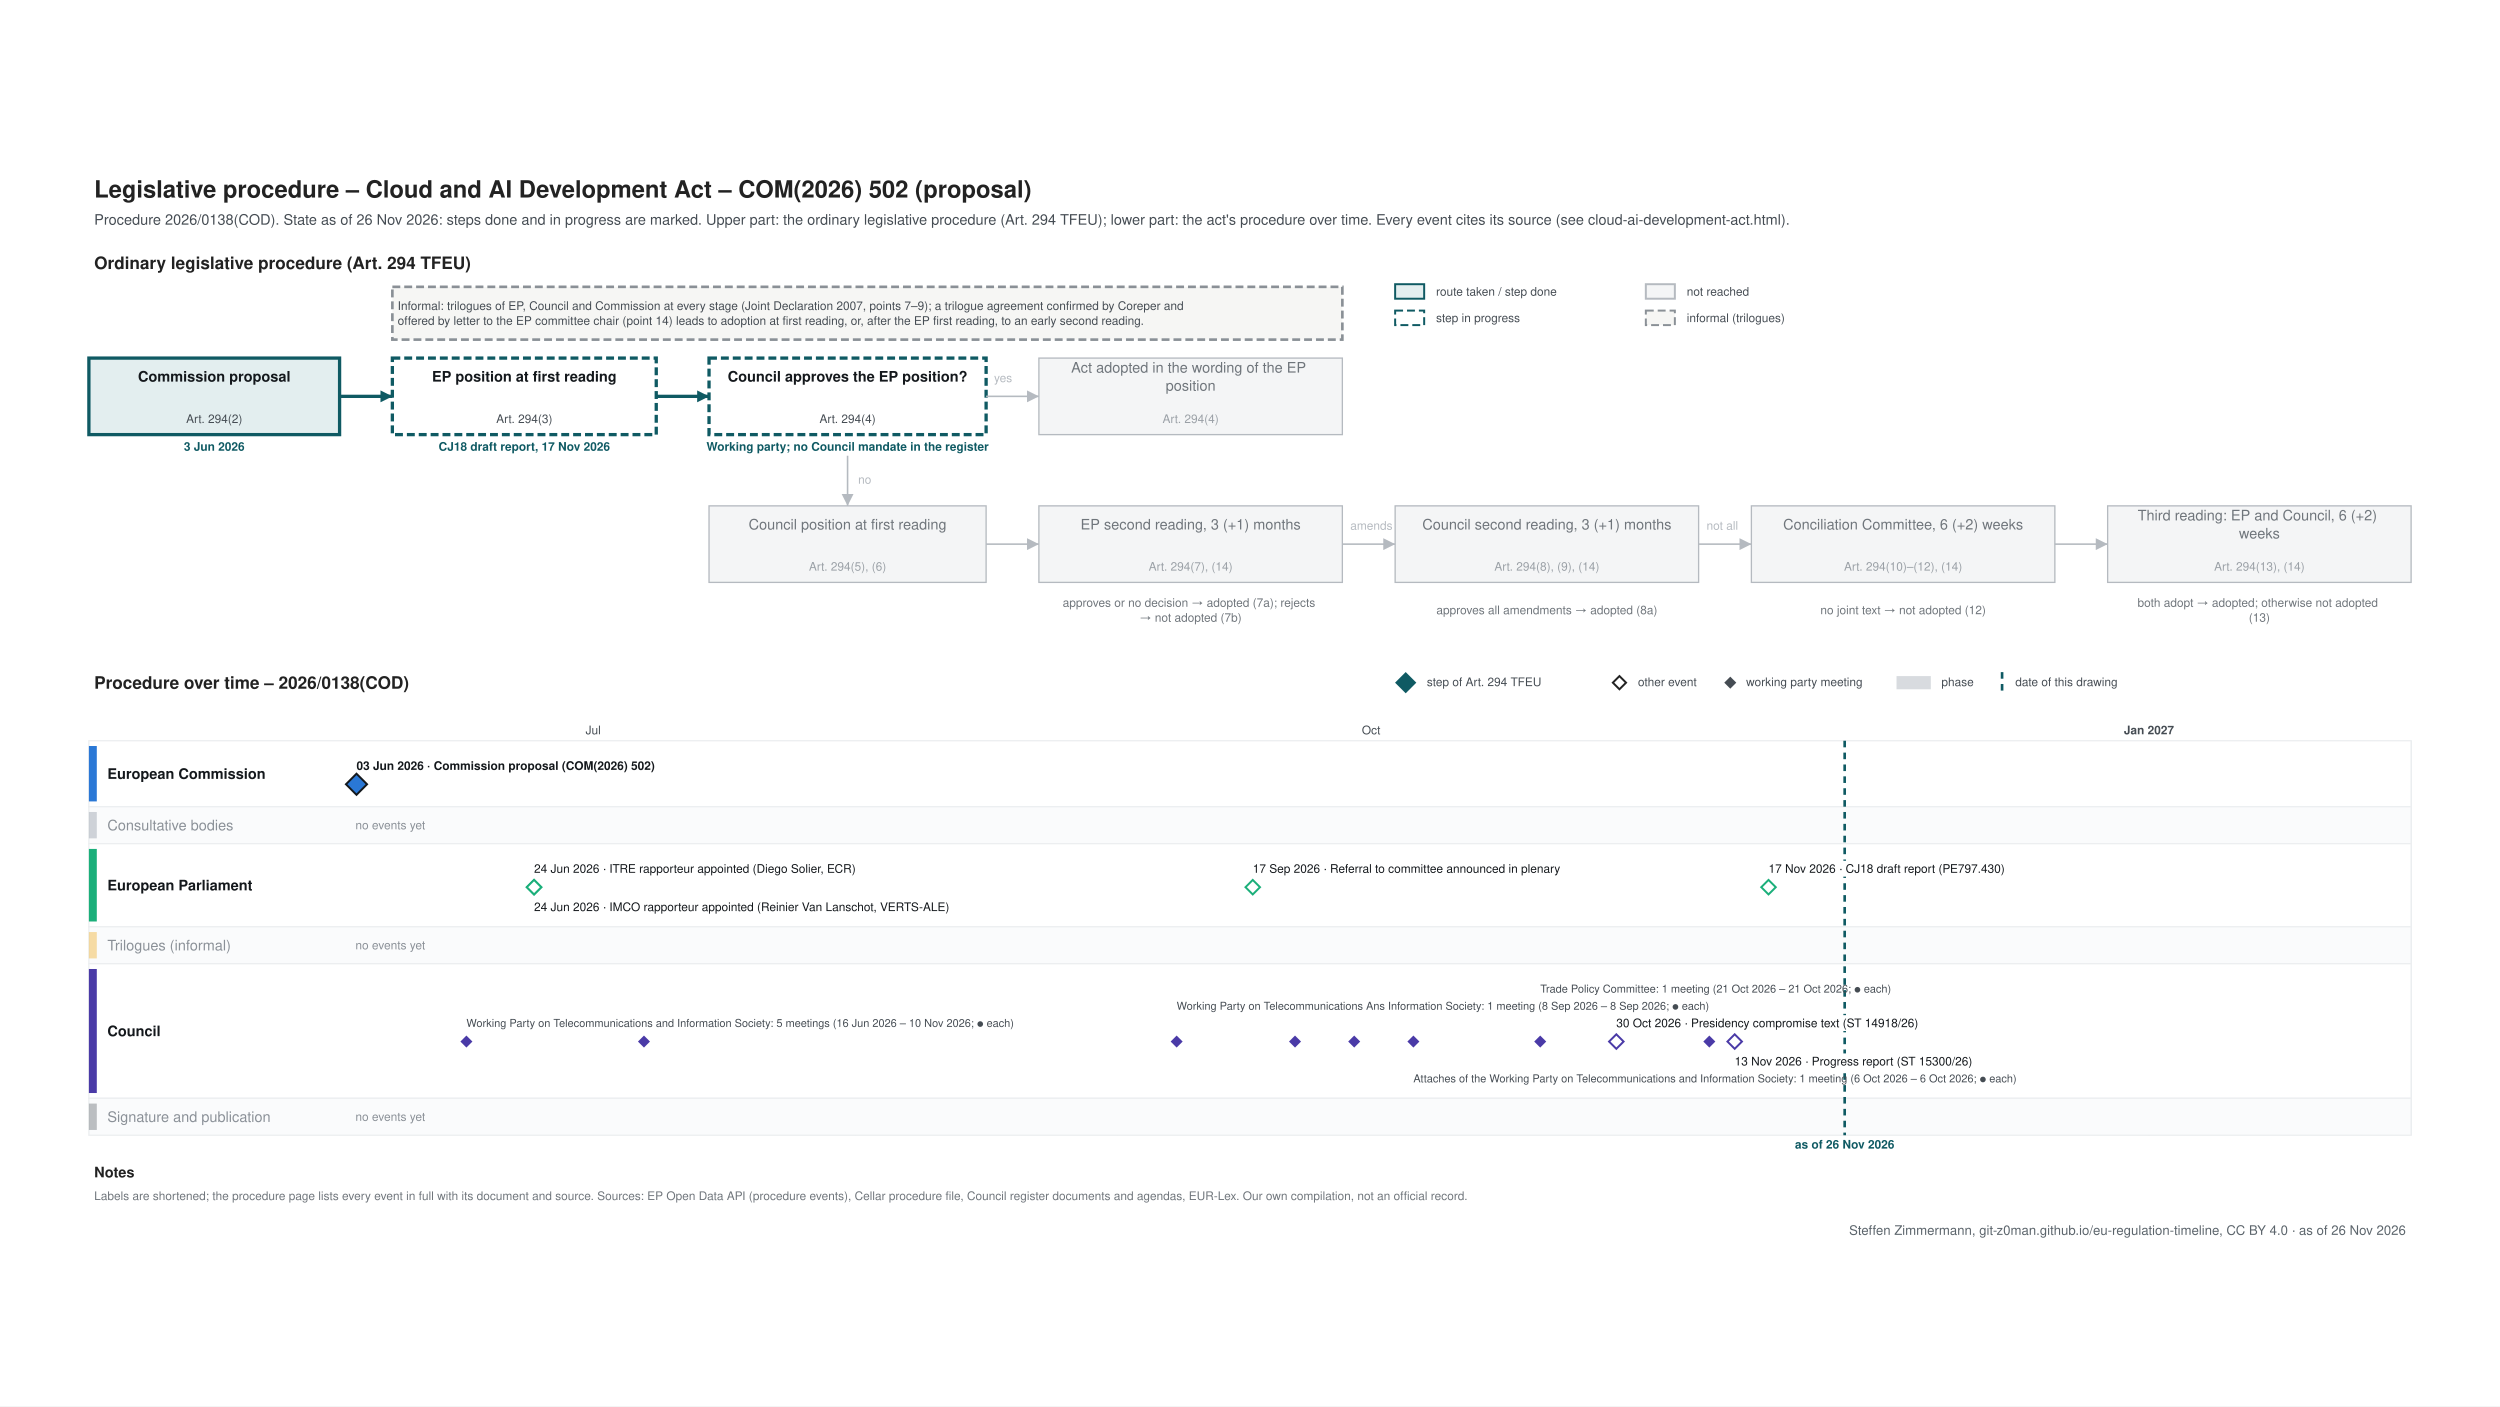
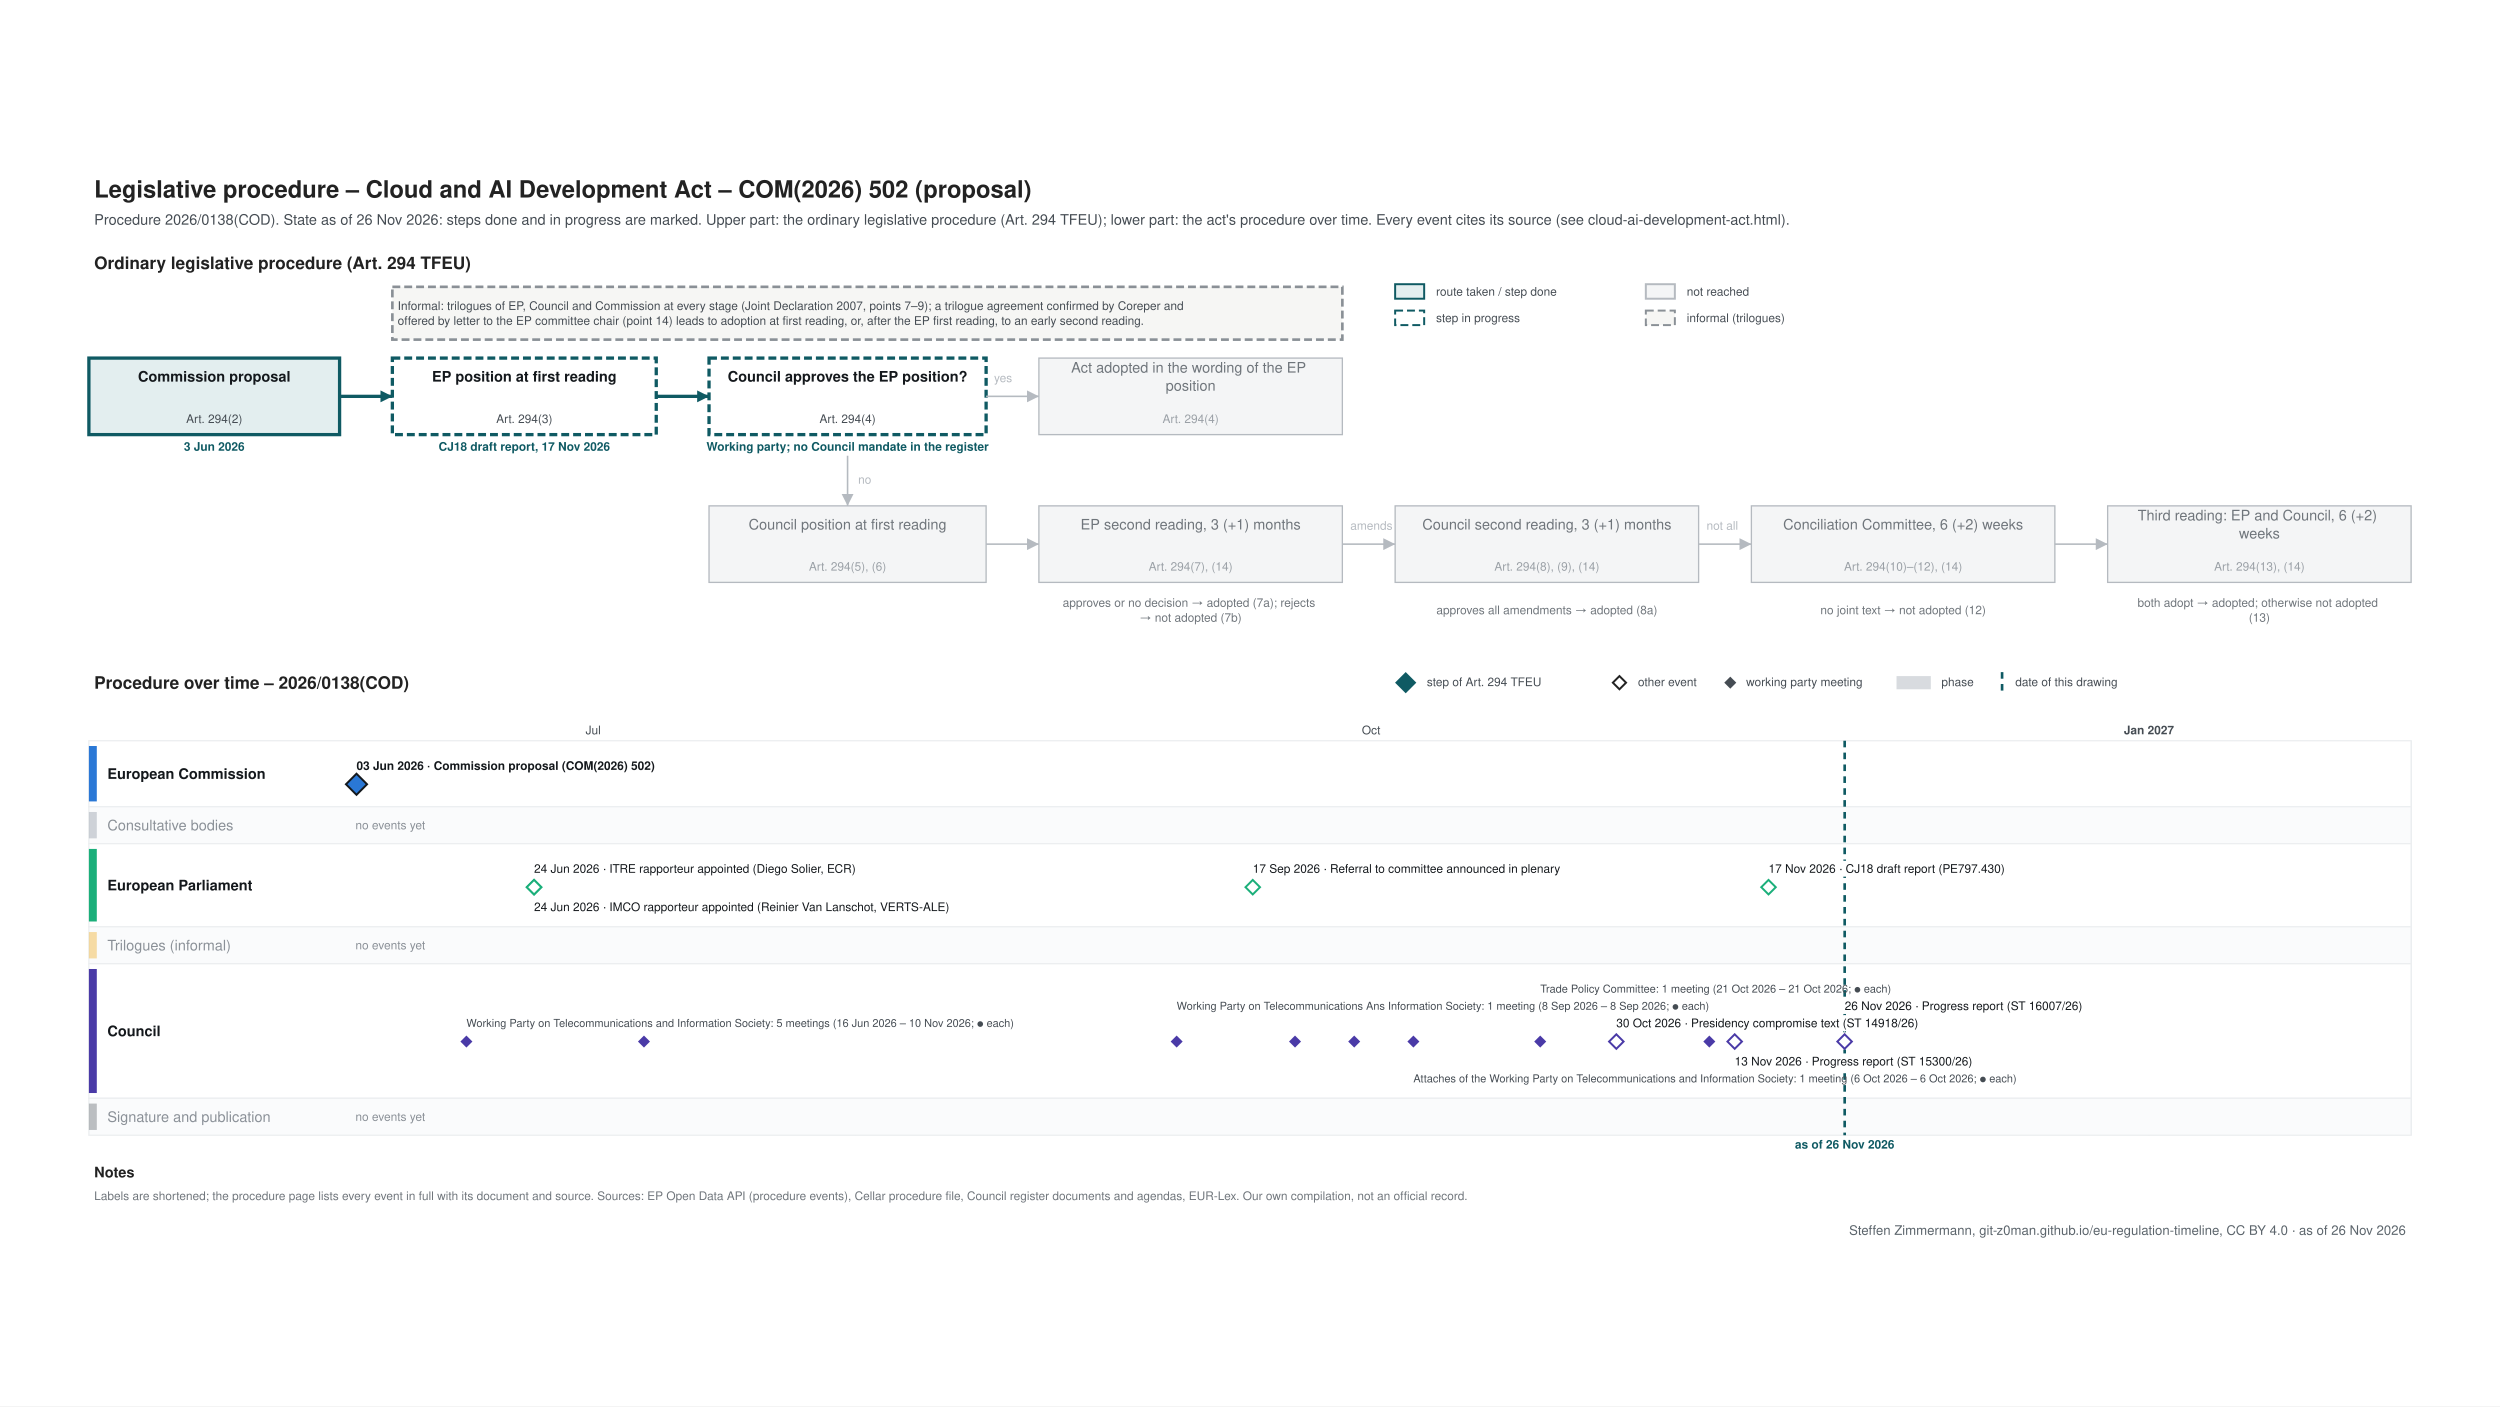
<svg xmlns="http://www.w3.org/2000/svg" xmlns:xlink="http://www.w3.org/1999/xlink" width="1920" height="1080" viewBox="0 0 1920 1080">
  <rect width="1920" height="1080" fill="#ffffff" />
  <svg font-family="&quot;Source Sans 3&quot;, Helvetica, Arial, sans-serif" x="48" y="48" width="1824" height="984" viewBox="0 0 1800 823" preserveAspectRatio="xMidYMid meet">
    <rect width="1800" height="823" fill="#ffffff" />
    <g class="procedure" data-route="" data-state="ongoing" data-as_of="2026-11-26">
      <text font-size="18" fill="#222222" text-anchor="start" font-weight="bold">
        <tspan x="24.0" y="28.3">Legislative procedure – Cloud and AI Development Act – COM(2026) 502 (proposal)</tspan>
      </text>
      <text font-size="11" fill="#454c53" text-anchor="start">
        <tspan x="24.0" y="48.9">Procedure 2026/0138(COD). State as of 26 Nov 2026: steps done and in progress are marked. Upper part: the ordinary legislative procedure (Art. 294 TFEU); lower part: the act's procedure over time. Every event cites its source (see cloud-ai-development-act.html).</tspan>
      </text>
      <text font-size="13" fill="#222222" text-anchor="start" font-weight="bold">
        <tspan x="24.0" y="82.5">Ordinary legislative procedure (Art. 294 TFEU)</tspan>
      </text>
      <rect x="1010.0" y="94.0" width="22.0" height="11.0" fill="#e3eeef" stroke="#0f5a63" stroke-width="1.5" />
      <text font-size="9" fill="#454c53" text-anchor="start">
        <tspan x="1041.0" y="102.7">route taken / step done</tspan>
      </text>
      <rect x="1010.0" y="114.0" width="22.0" height="11.0" fill="#ffffff" stroke="#0f5a63" stroke-dasharray="6 3" stroke-width="1.5" />
      <text font-size="9" fill="#454c53" text-anchor="start">
        <tspan x="1041.0" y="122.7">step in progress</tspan>
      </text>
      <rect x="1200.0" y="94.0" width="22.0" height="11.0" fill="#f4f5f6" stroke="#b5bac0" stroke-width="1.5" />
      <text font-size="9" fill="#454c53" text-anchor="start">
        <tspan x="1231.0" y="102.7">not reached</tspan>
      </text>
      <rect x="1200.0" y="114.0" width="22.0" height="11.0" fill="#f6f6f4" stroke="#8a9096" stroke-dasharray="6 3" stroke-width="1.5" />
      <text font-size="9" fill="#454c53" text-anchor="start">
        <tspan x="1231.0" y="122.7">informal (trilogues)</tspan>
      </text>
      <rect x="20.0" y="150.0" width="190.0" height="58.0" fill="#e3eeef" stroke="#0f5a63" stroke-width="2.5" />
      <text font-size="11" fill="#14181c" text-anchor="middle" font-weight="bold">
        <tspan x="115.0" y="167.8">Commission proposal</tspan>
      </text>
      <text font-size="9" fill="#454c53" text-anchor="middle">
        <tspan x="115.0" y="199.2">Art. 294(2)</tspan>
      </text>
      <text font-size="9" fill="#0f5a63" text-anchor="middle" font-weight="bold">
        <tspan x="115.0" y="220.2">3 Jun 2026</tspan>
      </text>
      <rect x="250.0" y="150.0" width="200.0" height="58.0" fill="#ffffff" stroke="#0f5a63" stroke-dasharray="6 3" stroke-width="2.5" />
      <text font-size="11" fill="#14181c" text-anchor="middle" font-weight="bold">
        <tspan x="350.0" y="167.8">EP position at first reading</tspan>
      </text>
      <text font-size="9" fill="#454c53" text-anchor="middle">
        <tspan x="350.0" y="199.2">Art. 294(3)</tspan>
      </text>
      <text font-size="9" fill="#0f5a63" text-anchor="middle" font-weight="bold">
        <tspan x="350.0" y="220.2">CJ18 draft report, 17 Nov 2026</tspan>
      </text>
      <rect x="490.0" y="150.0" width="210.0" height="58.0" fill="#ffffff" stroke="#0f5a63" stroke-dasharray="6 3" stroke-width="2.5" />
      <text font-size="11" fill="#14181c" text-anchor="middle" font-weight="bold">
        <tspan x="595.0" y="167.8">Council approves the EP position?</tspan>
      </text>
      <text font-size="9" fill="#454c53" text-anchor="middle">
        <tspan x="595.0" y="199.2">Art. 294(4)</tspan>
      </text>
      <text font-size="9" fill="#0f5a63" text-anchor="middle" font-weight="bold">
        <tspan x="595.0" y="220.2">Working party; no Council mandate in the register</tspan>
      </text>
      <rect x="740.0" y="150.0" width="230.0" height="58.0" fill="#f4f5f6" stroke="#b5bac0" stroke-width="1" />
      <text font-size="11" fill="#6f757b" text-anchor="middle">
        <tspan x="855.0" y="161.0">Act adopted in the wording of the EP</tspan>
        <tspan x="855.0" y="174.7">position</tspan>
      </text>
      <text font-size="9" fill="#9aa0a6" text-anchor="middle">
        <tspan x="855.0" y="199.2">Art. 294(4)</tspan>
      </text>
      <rect x="490.0" y="262.0" width="210.0" height="58.0" fill="#f4f5f6" stroke="#b5bac0" stroke-width="1" />
      <text font-size="11" fill="#6f757b" text-anchor="middle">
        <tspan x="595.0" y="279.9">Council position at first reading</tspan>
      </text>
      <text font-size="9" fill="#9aa0a6" text-anchor="middle">
        <tspan x="595.0" y="311.1">Art. 294(5), (6)</tspan>
      </text>
      <rect x="740.0" y="262.0" width="230.0" height="58.0" fill="#f4f5f6" stroke="#b5bac0" stroke-width="1" />
      <text font-size="11" fill="#6f757b" text-anchor="middle">
        <tspan x="855.0" y="279.9">EP second reading, 3 (+1) months</tspan>
      </text>
      <text font-size="9" fill="#9aa0a6" text-anchor="middle">
        <tspan x="855.0" y="311.1">Art. 294(7), (14)</tspan>
      </text>
      <rect x="1010.0" y="262.0" width="230.0" height="58.0" fill="#f4f5f6" stroke="#b5bac0" stroke-width="1" />
      <text font-size="11" fill="#6f757b" text-anchor="middle">
        <tspan x="1125.0" y="279.9">Council second reading, 3 (+1) months</tspan>
      </text>
      <text font-size="9" fill="#9aa0a6" text-anchor="middle">
        <tspan x="1125.0" y="311.1">Art. 294(8), (9), (14)</tspan>
      </text>
      <rect x="1280.0" y="262.0" width="230.0" height="58.0" fill="#f4f5f6" stroke="#b5bac0" stroke-width="1" />
      <text font-size="11" fill="#6f757b" text-anchor="middle">
        <tspan x="1395.0" y="279.9">Conciliation Committee, 6 (+2) weeks</tspan>
      </text>
      <text font-size="9" fill="#9aa0a6" text-anchor="middle">
        <tspan x="1395.0" y="311.1">Art. 294(10)–(12), (14)</tspan>
      </text>
      <rect x="1550.0" y="262.0" width="230.0" height="58.0" fill="#f4f5f6" stroke="#b5bac0" stroke-width="1" />
      <text font-size="11" fill="#6f757b" text-anchor="middle">
        <tspan x="1665.0" y="273.0">Third reading: EP and Council, 6 (+2)</tspan>
        <tspan x="1665.0" y="286.7">weeks</tspan>
      </text>
      <text font-size="9" fill="#9aa0a6" text-anchor="middle">
        <tspan x="1665.0" y="311.1">Art. 294(13), (14)</tspan>
      </text>
      <text font-size="9" fill="#6f757b" text-anchor="middle">
        <tspan x="855.0" y="338.5">approves or no decision → adopted (7a); rejects</tspan>
        <tspan x="855.0" y="349.8">→ not adopted (7b)</tspan>
      </text>
      <text font-size="9" fill="#6f757b" text-anchor="middle">
        <tspan x="1125.0" y="344.1">approves all amendments → adopted (8a)</tspan>
      </text>
      <text font-size="9" fill="#6f757b" text-anchor="middle">
        <tspan x="1395.0" y="344.1">no joint text → not adopted (12)</tspan>
      </text>
      <text font-size="9" fill="#6f757b" text-anchor="middle">
        <tspan x="1665.0" y="338.5">both adopt → adopted; otherwise not adopted</tspan>
        <tspan x="1665.0" y="349.8">(13)</tspan>
      </text>
      <polyline points="210.0,179.0 250.0,179.0" fill="none" stroke="#0f5a63" stroke-width="2.5" />
      <polygon points="250.0,179.0 241.0,183.5 241.0,174.5" fill="#0f5a63" />
      <polyline points="450.0,179.0 490.0,179.0" fill="none" stroke="#0f5a63" stroke-width="2.5" />
      <polygon points="490.0,179.0 481.0,183.5 481.0,174.5" fill="#0f5a63" />
      <polyline points="700.0,179.0 740.0,179.0" fill="none" stroke="#b5bac0" stroke-width="1.2" />
      <polygon points="740.0,179.0 731.0,183.5 731.0,174.5" fill="#b5bac0" />
      <text font-size="9" fill="#b5bac0" text-anchor="start">
        <tspan x="706.0" y="168.2">yes</tspan>
      </text>
      <polyline points="595.0,224.0 595.0,262.0" fill="none" stroke="#b5bac0" stroke-width="1.2" />
      <polygon points="595.0,262.0 590.5,253.0 599.5,253.0" fill="#b5bac0" />
      <text font-size="9" fill="#b5bac0" text-anchor="start">
        <tspan x="603.0" y="245.2">no</tspan>
      </text>
      <polyline points="700.0,291.0 740.0,291.0" fill="none" stroke="#b5bac0" stroke-width="1.2" />
      <polygon points="740.0,291.0 731.0,295.5 731.0,286.5" fill="#b5bac0" />
      <polyline points="970.0,291.0 1010.0,291.0" fill="none" stroke="#b5bac0" stroke-width="1.2" />
      <polygon points="1010.0,291.0 1001.0,295.5 1001.0,286.5" fill="#b5bac0" />
      <polyline points="1240.0,291.0 1280.0,291.0" fill="none" stroke="#b5bac0" stroke-width="1.2" />
      <polygon points="1280.0,291.0 1271.0,295.5 1271.0,286.5" fill="#b5bac0" />
      <polyline points="1510.0,291.0 1550.0,291.0" fill="none" stroke="#b5bac0" stroke-width="1.2" />
      <polygon points="1550.0,291.0 1541.0,295.5 1541.0,286.5" fill="#b5bac0" />
      <text font-size="9" fill="#b5bac0" text-anchor="start">
        <tspan x="976.0" y="280.1">amends</tspan>
      </text>
      <text font-size="9" fill="#b5bac0" text-anchor="start">
        <tspan x="1246.0" y="280.1">not all</tspan>
      </text>
      <rect x="250.0" y="96.0" width="720.0" height="40.0" fill="#f6f6f4" stroke="#8a9096" stroke-dasharray="6 3" stroke-width="2" />
      <text font-size="9" fill="#454c53" text-anchor="start">
        <tspan x="254.0" y="113.5">Informal: trilogues of EP, Council and Commission at every stage (Joint Declaration 2007, points 7–9); a trilogue agreement confirmed by Coreper and</tspan>
        <tspan x="254.0" y="124.8">offered by letter to the EP committee chair (point 14) leads to adoption at first reading, or, after the EP first reading, to an early second reading.</tspan>
      </text>
      <text font-size="13" fill="#222222" text-anchor="start" font-weight="bold">
        <tspan x="24.0" y="400.6">Procedure over time – 2026/0138(COD)</tspan>
      </text>
      <polygon points="1018,389 1025,396 1018,403 1011,396" fill="#0f5a63" stroke="#0f5a63" stroke-width="1.5" />
      <text font-size="9" fill="#454c53" text-anchor="start">
        <tspan x="1034.0" y="398.6">step of Art. 294 TFEU</tspan>
      </text>
      <polygon points="1180,391 1185,396 1180,401 1175,396" fill="#ffffff" stroke="#222222" stroke-width="1.5" />
      <text font-size="9" fill="#454c53" text-anchor="start">
        <tspan x="1194.0" y="398.6">other event</tspan>
      </text>
      <polygon points="1264,392.5 1267.5,396 1264,399.5 1260.5,396" fill="#454c53" stroke="#454c53" stroke-width="1.5" />
      <text font-size="9" fill="#454c53" text-anchor="start">
        <tspan x="1276.0" y="398.6">working party meeting</tspan>
      </text>
      <rect x="1390.0" y="391.0" width="26.0" height="10.0" fill="#7b8794" stroke="none" opacity="0.3" />
      <text font-size="9" fill="#454c53" text-anchor="start">
        <tspan x="1424.0" y="398.6">phase</tspan>
      </text>
      <line x1="1470.0" y1="388.0" x2="1470.0" y2="403.0" stroke="#0f5a63" stroke-width="2" stroke-dasharray="5 4" />
      <text font-size="9" fill="#454c53" text-anchor="start">
        <tspan x="1480.0" y="398.6">date of this drawing</tspan>
      </text>
      <line x1="210.0" y1="440.0" x2="210.0" y2="739.0" stroke="#e3e6e9" stroke-width="1" />
      <line x1="402.2" y1="440.0" x2="402.2" y2="739.0" stroke="#e3e6e9" stroke-width="1" />
      <text font-size="9" fill="#454c53" text-anchor="middle">
        <tspan x="402.2" y="435.1">Jul</tspan>
      </text>
      <line x1="600.9" y1="440.0" x2="600.9" y2="739.0" stroke="#e3e6e9" stroke-width="1" />
      <line x1="799.6" y1="440.0" x2="799.6" y2="739.0" stroke="#e3e6e9" stroke-width="1" />
      <line x1="991.8" y1="440.0" x2="991.8" y2="739.0" stroke="#e3e6e9" stroke-width="1" />
      <text font-size="9" fill="#454c53" text-anchor="middle">
        <tspan x="991.8" y="435.1">Oct</tspan>
      </text>
      <line x1="1190.4" y1="440.0" x2="1190.4" y2="739.0" stroke="#e3e6e9" stroke-width="1" />
      <line x1="1382.7" y1="440.0" x2="1382.7" y2="739.0" stroke="#e3e6e9" stroke-width="1" />
      <line x1="1581.3" y1="440.0" x2="1581.3" y2="739.0" stroke="#b5bac0" stroke-width="1" />
      <text font-size="9" fill="#454c53" text-anchor="middle" font-weight="bold">
        <tspan x="1581.3" y="435.1">Jan 2027</tspan>
      </text>
      <line x1="1780.0" y1="440.0" x2="1780.0" y2="739.0" stroke="#e3e6e9" stroke-width="1" />
      <rect x="20.0" y="440.0" width="1760.0" height="50.0" fill="#ffffff" stroke="#eceef0" />
      <rect x="20.0" y="444.0" width="6.0" height="42.0" fill="#2a78d6" stroke="none" />
      <text font-size="11" fill="#14181c" text-anchor="start" font-weight="bold">
        <tspan x="34.0" y="468.9">European Commission</tspan>
      </text>
      <rect x="20.0" y="490.0" width="1760.0" height="28.0" fill="#fafbfc" stroke="#eceef0" />
      <rect x="20.0" y="494.0" width="6.0" height="20.0" fill="#7b8794" stroke="none" opacity="0.35" />
      <text font-size="11" fill="#8a9097" text-anchor="start">
        <tspan x="34.0" y="507.9">Consultative bodies</tspan>
      </text>
      <text font-size="9" fill="#8a9097" text-anchor="start">
        <tspan x="222.0" y="507.1">no events yet</tspan>
      </text>
      <rect x="20.0" y="518.0" width="1760.0" height="63.0" fill="#ffffff" stroke="#eceef0" />
      <rect x="20.0" y="522.0" width="6.0" height="55.0" fill="#1baf7a" stroke="none" />
      <text font-size="11" fill="#14181c" text-anchor="start" font-weight="bold">
        <tspan x="34.0" y="553.4">European Parliament</tspan>
      </text>
      <rect x="20.0" y="581.0" width="1760.0" height="28.0" fill="#fafbfc" stroke="#eceef0" />
      <rect x="20.0" y="585.0" width="6.0" height="20.0" fill="#eda100" stroke="none" opacity="0.35" />
      <text font-size="11" fill="#8a9097" text-anchor="start">
        <tspan x="34.0" y="598.9">Trilogues (informal)</tspan>
      </text>
      <text font-size="9" fill="#8a9097" text-anchor="start">
        <tspan x="222.0" y="598.1">no events yet</tspan>
      </text>
      <rect x="20.0" y="609.0" width="1760.0" height="102.0" fill="#ffffff" stroke="#eceef0" />
      <rect x="20.0" y="613.0" width="6.0" height="94.0" fill="#4a3aa7" stroke="none" />
      <text font-size="11" fill="#14181c" text-anchor="start" font-weight="bold">
        <tspan x="34.0" y="663.9">Council</tspan>
      </text>
      <rect x="20.0" y="711.0" width="1760.0" height="28.0" fill="#fafbfc" stroke="#eceef0" />
      <rect x="20.0" y="715.0" width="6.0" height="20.0" fill="#454c53" stroke="none" opacity="0.35" />
      <text font-size="11" fill="#8a9097" text-anchor="start">
        <tspan x="34.0" y="728.9">Signature and publication</tspan>
      </text>
      <text font-size="9" fill="#8a9097" text-anchor="start">
        <tspan x="222.0" y="728.1">no events yet</tspan>
      </text>
      <line x1="1350.7" y1="440.0" x2="1350.7" y2="739.0" stroke="#0f5a63" stroke-width="2" stroke-dasharray="5 4" />
      <text font-size="9" fill="#0f5a63" text-anchor="middle" font-weight="bold">
        <tspan x="1350.7" y="749.1">as of 26 Nov 2026</tspan>
      </text>
      <rect x="218.8" y="453.0" width="253.0" height="12.0" fill="#ffffff" />
      <a xlink:href="https://eur-lex.europa.eu/legal-content/EN/TXT/?uri=CELEX:52026PC0502" target="_blank">
        <text font-size="9" fill="#14181c" text-anchor="start" font-weight="bold">
          <tspan x="222.8" y="462.1">03 Jun 2026 · Commission proposal (COM(2026) 502)</tspan>
        </text>
      </a>
      <a xlink:href="https://eur-lex.europa.eu/legal-content/EN/TXT/?uri=CELEX:52026PC0502" target="_blank">
        <polygon points="222.816,465 230.816,473 222.816,481 214.816,473" fill="#2a78d6" stroke="#14181c" stroke-width="1.5" />
      </a>
      <rect x="353.4" y="531.0" width="285.3" height="12.0" fill="#ffffff" />
      <text font-size="9" fill="#14181c" text-anchor="start">
        <tspan x="357.4" y="540.1">24 Jun 2026 · ITRE rapporteur appointed (Diego Solier, ECR)</tspan>
      </text>
      <rect x="353.4" y="560.0" width="351.1" height="12.0" fill="#ffffff" />
      <text font-size="9" fill="#14181c" text-anchor="start">
        <tspan x="357.4" y="569.1">24 Jun 2026 · IMCO rapporteur appointed (Reinier Van Lanschot, VERTS-ALE)</tspan>
      </text>
      <rect x="898.1" y="531.0" width="271.2" height="12.0" fill="#ffffff" />
      <text font-size="9" fill="#14181c" text-anchor="start">
        <tspan x="902.1" y="540.1">17 Sep 2026 · Referral to committee announced in plenary</tspan>
      </text>
      <rect x="1289.0" y="531.0" width="210.1" height="12.0" fill="#ffffff" />
      <a xlink:href="https://www.europarl.europa.eu/doceo/document/CJ18-PR-797430_EN.pdf" target="_blank">
        <text font-size="9" fill="#14181c" text-anchor="start">
          <tspan x="1293.0" y="540.1">17 Nov 2026 · CJ18 draft report (PE797.430)</tspan>
        </text>
      </a>
      <g>
        <polygon points="357.388,545.5 362.888,551 357.388,556.5 351.888,551" fill="#ffffff" stroke="#1baf7a" stroke-width="1.5" />
      </g>
      <g>
        <polygon points="357.388,545.5 362.888,551 357.388,556.5 351.888,551" fill="#ffffff" stroke="#1baf7a" stroke-width="1.5" />
      </g>
      <g>
        <polygon points="902.082,545.5 907.582,551 902.082,556.5 896.582,551" fill="#ffffff" stroke="#1baf7a" stroke-width="1.5" />
      </g>
      <a xlink:href="https://www.europarl.europa.eu/doceo/document/CJ18-PR-797430_EN.pdf" target="_blank">
        <polygon points="1292.98,545.5 1298.48,551 1292.98,556.5 1287.48,551" fill="#ffffff" stroke="#1baf7a" stroke-width="1.5" />
      </a>
+       <line x1="1350.7" y1="648.0" x2="1350.7" y2="662.0" stroke="#c3c8cd" stroke-width="1" />
      <rect x="1173.6" y="648.0" width="261.8" height="12.0" fill="#ffffff" />
      <a xlink:href="https://data.consilium.europa.eu/doc/document/ST-14918-2026-INIT/en/pdf" target="_blank">
        <text font-size="9" fill="#14181c" text-anchor="start">
          <tspan x="1177.6" y="657.1">30 Oct 2026 · Presidency compromise text (ST 14918/26)</tspan>
        </text>
      </a>
      <rect x="1263.3" y="677.0" width="210.1" height="12.0" fill="#ffffff" />
      <a xlink:href="https://data.consilium.europa.eu/doc/document/ST-15300-2026-INIT/en/pdf" target="_blank">
        <text font-size="9" fill="#14181c" text-anchor="start">
          <tspan x="1267.3" y="686.1">13 Nov 2026 · Progress report (ST 15300/26)</tspan>
        </text>
      </a>
+       <rect x="1346.7" y="635.0" width="210.1" height="12.0" fill="#ffffff" />
+       <a xlink:href="https://data.consilium.europa.eu/doc/document/ST-16007-2026-INIT/en/pdf" target="_blank">
+         <text font-size="9" fill="#14181c" text-anchor="start">
+           <tspan x="1350.7" y="644.1">26 Nov 2026 · Progress report (ST 16007/26)</tspan>
+         </text>
+       </a>
      <text font-size="8.3" fill="#454c53" text-anchor="start">
        <tspan x="306.1" y="656.9">Working Party on Telecommunications and Information Society: 5 meetings (16 Jun 2026 – 10 Nov 2026; ● each)</tspan>
      </text>
      <text font-size="8.3" fill="#454c53" text-anchor="start">
        <tspan x="844.4" y="643.9">Working Party on Telecommunications Ans Information Society: 1 meeting (8 Sep 2026 – 8 Sep 2026; ● each)</tspan>
      </text>
      <text font-size="8.3" fill="#454c53" text-anchor="start">
        <tspan x="1023.8" y="698.9">Attaches of the Working Party on Telecommunications and Information Society: 1 meeting (6 Oct 2026 – 6 Oct 2026; ● each)</tspan>
      </text>
      <text font-size="8.3" fill="#454c53" text-anchor="start">
        <tspan x="1120.0" y="630.9">Trade Policy Committee: 1 meeting (21 Oct 2026 – 21 Oct 2026; ● each)</tspan>
      </text>
      <a xlink:href="https://data.consilium.europa.eu/doc/document/CM-3196-2026-REV-1/en/pdf" target="_blank">
        <polygon points="306.122,664.5 309.622,668 306.122,671.5 302.622,668" fill="#4a3aa7" stroke="#4a3aa7" stroke-width="1.5" />
      </a>
      <a xlink:href="https://data.consilium.europa.eu/doc/document/CM-3483-2026-INIT/en/pdf" target="_blank">
        <polygon points="440.694,664.5 444.194,668 440.694,671.5 437.194,668" fill="#4a3aa7" stroke="#4a3aa7" stroke-width="1.5" />
      </a>
      <a xlink:href="https://data.consilium.europa.eu/doc/document/CM-3901-2026-INIT/en/pdf" target="_blank">
        <polygon points="844.408,664.5 847.908,668 844.408,671.5 840.908,668" fill="#4a3aa7" stroke="#4a3aa7" stroke-width="1.5" />
      </a>
      <a xlink:href="https://data.consilium.europa.eu/doc/document/CM-3965-2026-INIT/en/pdf" target="_blank">
        <polygon points="934.122,664.5 937.622,668 934.122,671.5 930.622,668" fill="#4a3aa7" stroke="#4a3aa7" stroke-width="1.5" />
      </a>
      <a xlink:href="https://data.consilium.europa.eu/doc/document/CM-4246-2026-INIT/en/pdf" target="_blank">
        <polygon points="978.98,664.5 982.48,668 978.98,671.5 975.48,668" fill="#4a3aa7" stroke="#4a3aa7" stroke-width="1.5" />
      </a>
      <a xlink:href="https://data.consilium.europa.eu/doc/document/CM-4449-2026-INIT/en/pdf" target="_blank">
        <polygon points="1023.837,664.5 1027.337,668 1023.837,671.5 1020.337,668" fill="#4a3aa7" stroke="#4a3aa7" stroke-width="1.5" />
      </a>
      <a xlink:href="https://data.consilium.europa.eu/doc/document/CM-4611-2026-REV-1/en/pdf" target="_blank">
        <polygon points="1119.959,664.5 1123.459,668 1119.959,671.5 1116.459,668" fill="#4a3aa7" stroke="#4a3aa7" stroke-width="1.5" />
      </a>
      <a xlink:href="https://data.consilium.europa.eu/doc/document/ST-14918-2026-INIT/en/pdf" target="_blank">
        <polygon points="1177.633,662.5 1183.133,668 1177.633,673.5 1172.133,668" fill="#ffffff" stroke="#4a3aa7" stroke-width="1.5" />
      </a>
      <a xlink:href="https://data.consilium.europa.eu/doc/document/CM-4811-2026-INIT/en/pdf" target="_blank">
        <polygon points="1248.122,664.5 1251.622,668 1248.122,671.5 1244.622,668" fill="#4a3aa7" stroke="#4a3aa7" stroke-width="1.5" />
      </a>
      <a xlink:href="https://data.consilium.europa.eu/doc/document/ST-15300-2026-INIT/en/pdf" target="_blank">
        <polygon points="1267.347,662.5 1272.847,668 1267.347,673.5 1261.847,668" fill="#ffffff" stroke="#4a3aa7" stroke-width="1.5" />
+       </a>
+       <a xlink:href="https://data.consilium.europa.eu/doc/document/ST-16007-2026-INIT/en/pdf" target="_blank">
+         <polygon points="1350.653,662.5 1356.153,668 1350.653,673.5 1345.153,668" fill="#ffffff" stroke="#4a3aa7" stroke-width="1.5" />
      </a>
      <text font-size="11" fill="#222222" text-anchor="start" font-weight="bold">
        <tspan x="24.0" y="770.9">Notes</tspan>
      </text>
      <text font-size="9" fill="#6f757b" text-anchor="start">
        <tspan x="24.0" y="788.1">Labels are shortened; the procedure page lists every event in full with its document and source. Sources: EP Open Data API (procedure events), Cellar procedure file, Council register documents and agendas, EUR-Lex. Our own compilation, not an official record.</tspan>
      </text>
    </g>
    <text font-size="10" fill="#5b646b" text-anchor="end">
      <tspan x="1776.0" y="814.5">Steffen Zimmermann, git-z0man.github.io/eu-regulation-timeline, CC BY 4.0 · as of 26 Nov 2026</tspan>
    </text>
  </svg>
</svg>
